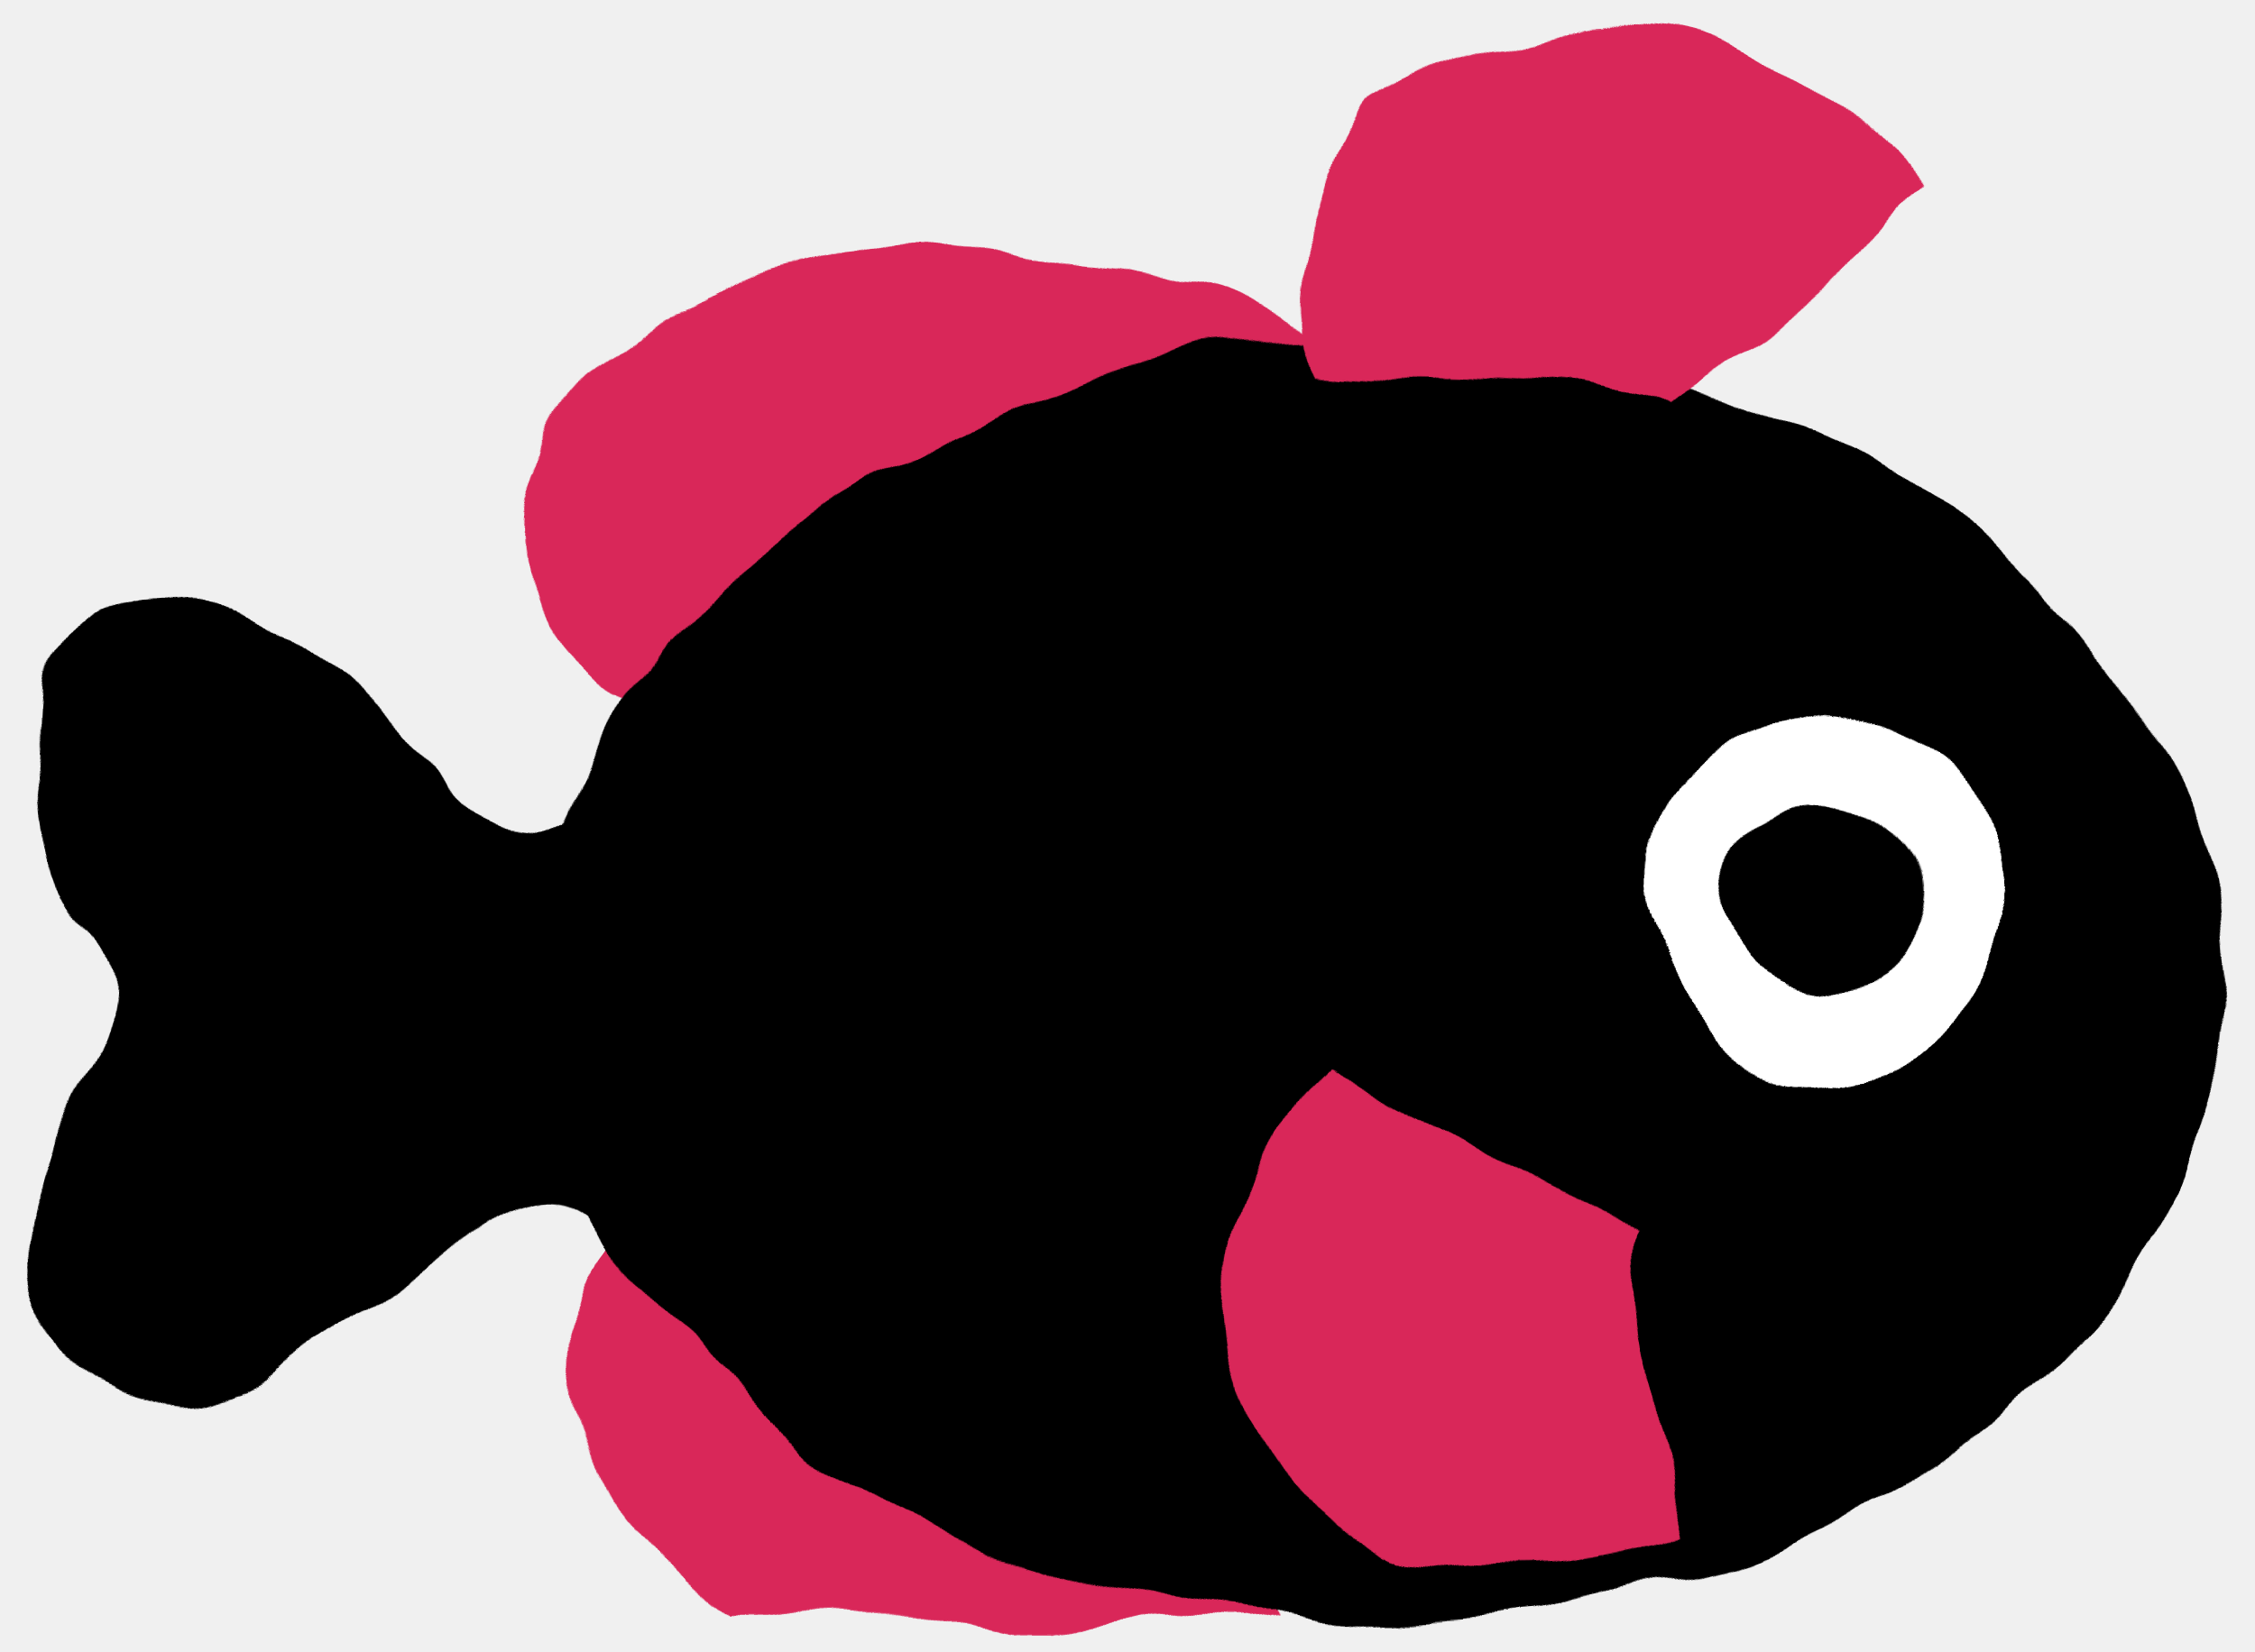
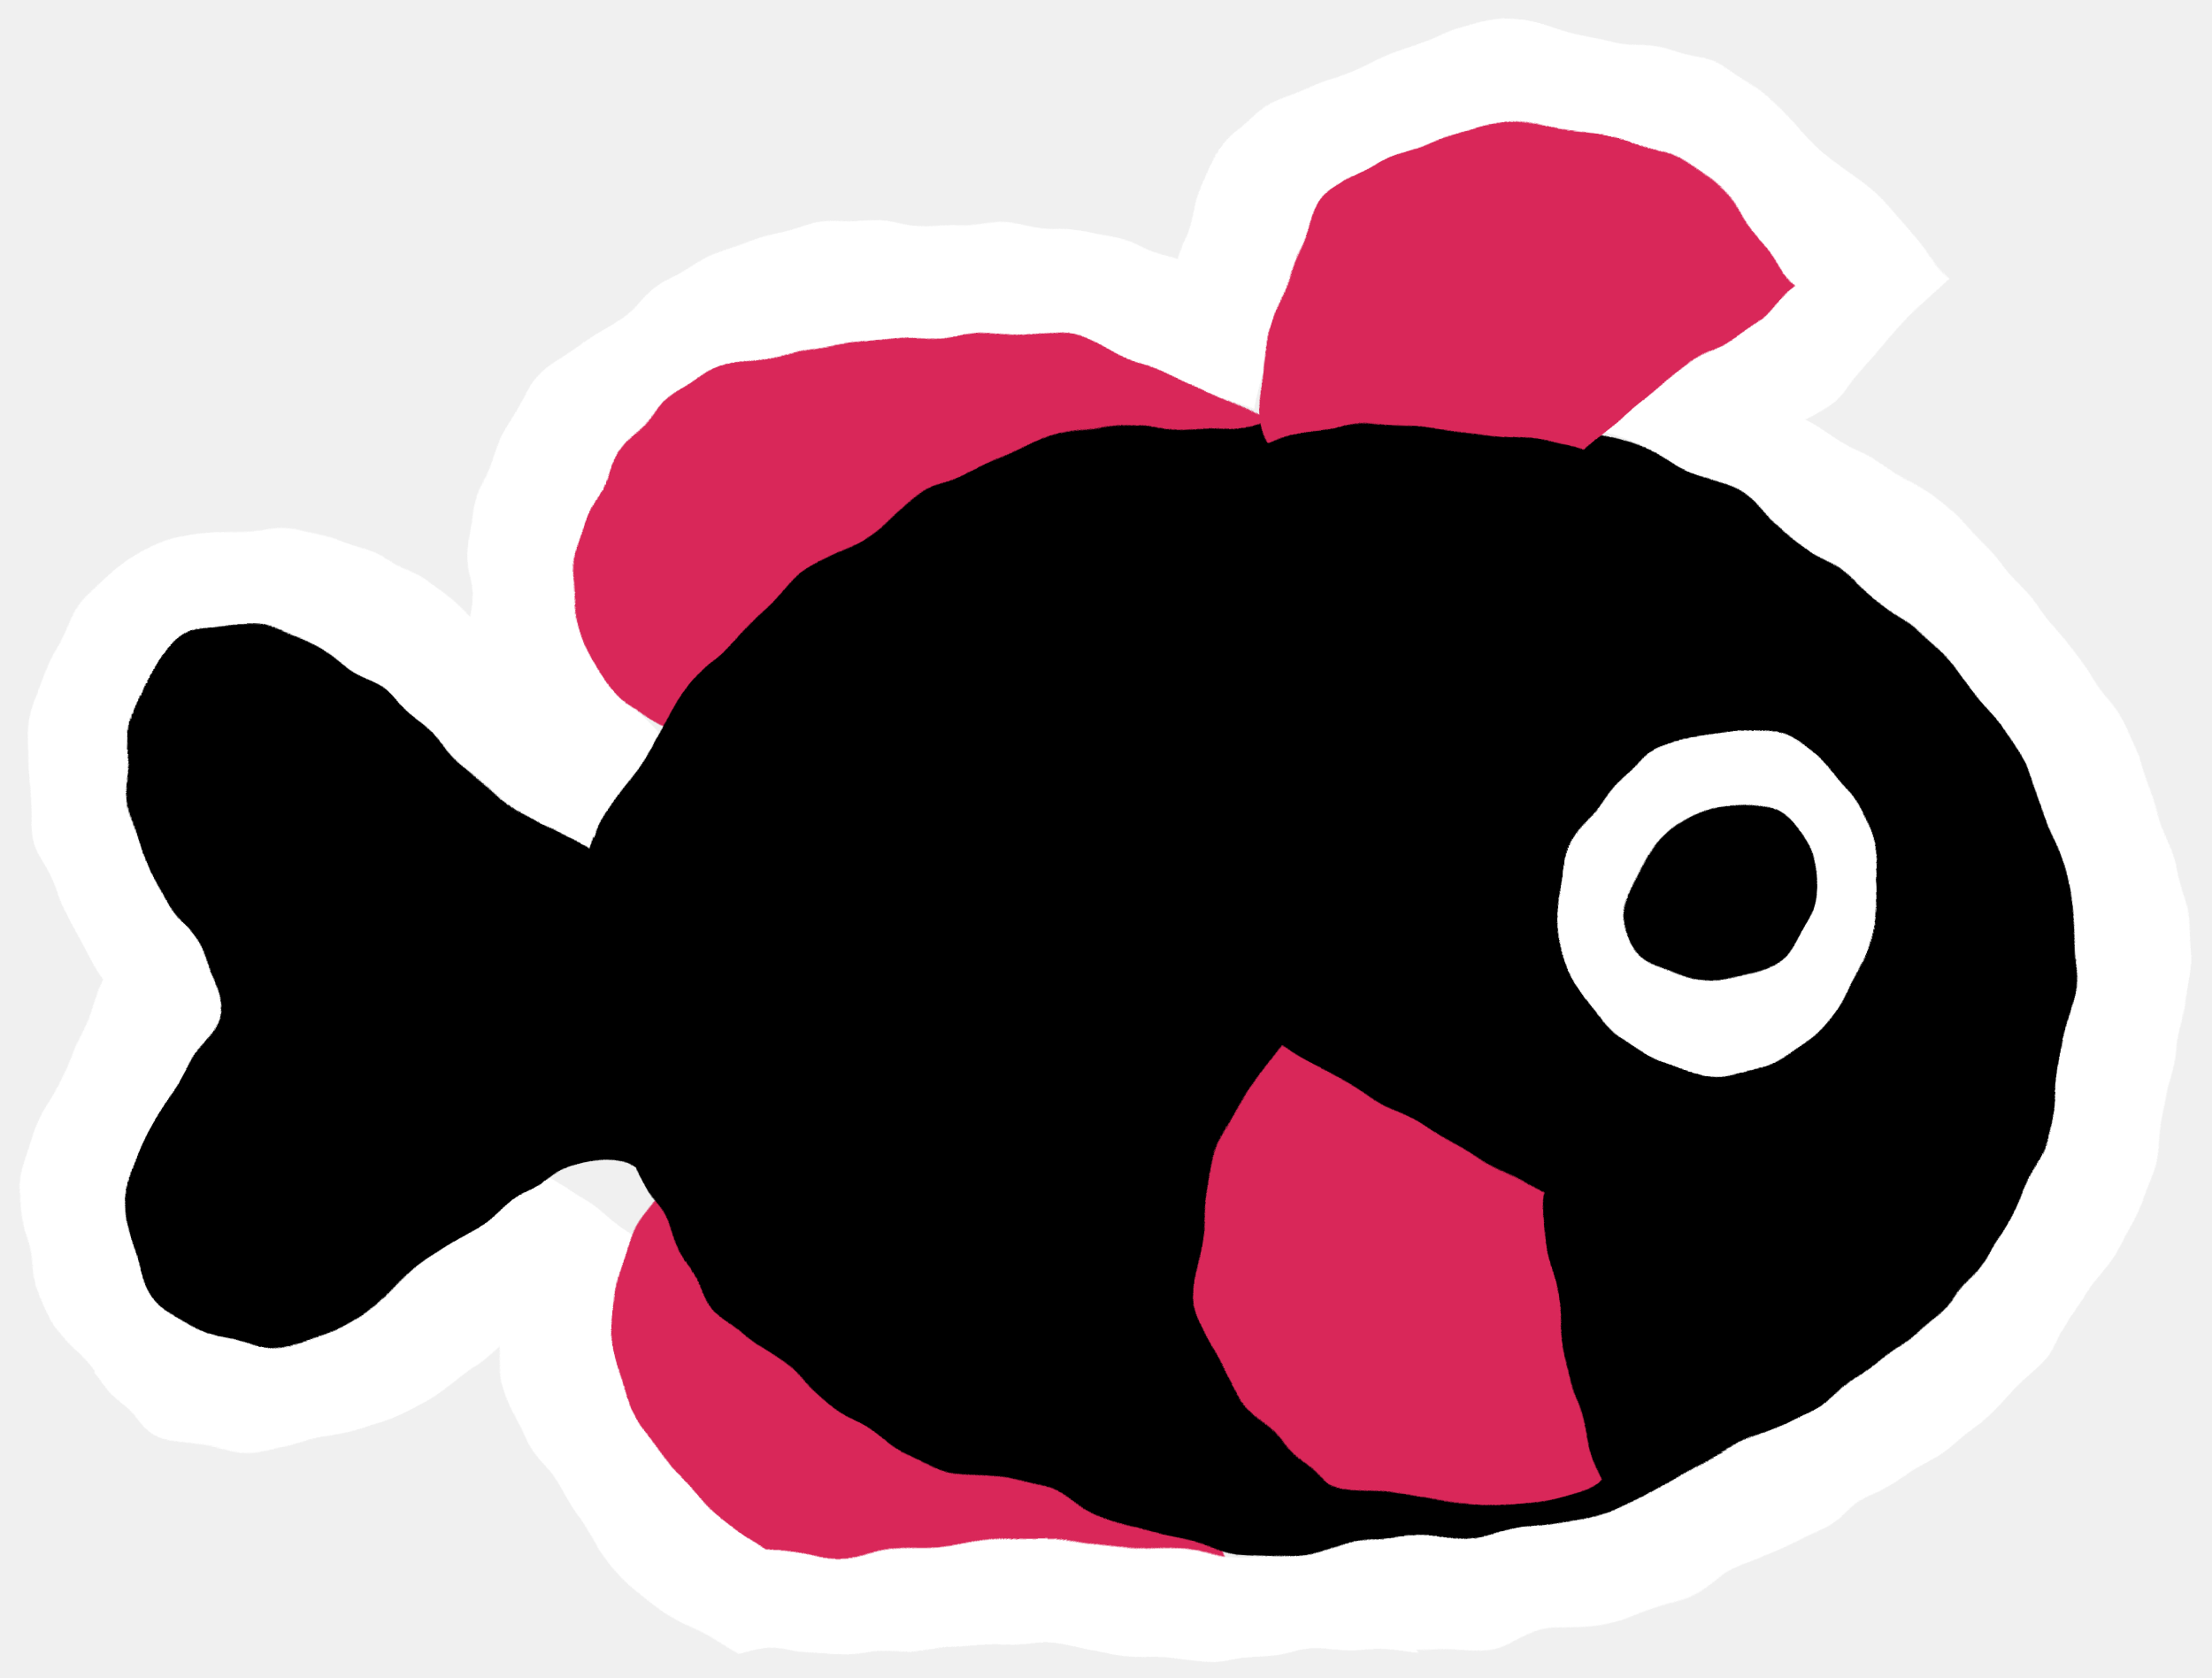
- <svg xmlns="http://www.w3.org/2000/svg" width="363" height="266" viewBox="0 0 363 266" fill="none">
+ <svg xmlns="http://www.w3.org/2000/svg" width="401" height="304" viewBox="0 0 401 304" fill="none">
  <g filter="url(#filter0_g_182_122)">
-     <path d="M118.885 261.481H204.808C186.054 227.649 140.242 166.328 107.02 191.697C73.798 217.066 101.088 248.79 118.885 261.481Z" fill="#D92759" />
-     <path d="M117.794 46.326C154.827 34.406 195.61 47.391 211.372 55.373C185.157 75.417 127.45 115.079 106.345 113.376C79.964 111.248 71.502 61.226 117.794 46.326Z" fill="#D92759" />
-     <path fill-rule="evenodd" clip-rule="evenodd" d="M222.193 55.334C158.995 55.334 105.9 88.225 90.891 132.725C85.558 133.009 77.766 131.855 73.071 125.846C65.696 116.406 43.965 95.381 28.046 95.381C17.178 95.381 6.31 94.523 5.921 115.119C5.663 123.414 7.086 141.808 14.849 149.017C22.611 156.225 18.084 167.053 14.849 171.566C7.536 182.201 -3.249 206.553 12.115 218.881C27.48 231.209 47.429 221.049 55.483 214.429L78.096 196.623C81.316 193.359 88.581 188.966 94.817 193.727C113.776 233.258 163.65 261.483 222.193 261.483C297.052 261.483 357.737 215.335 357.737 158.409C357.737 101.483 297.052 55.334 222.193 55.334ZM296.413 121.666C309.136 121.666 319.45 132.692 319.45 146.294C319.45 159.895 309.136 170.922 296.413 170.922C283.69 170.922 273.377 159.895 273.377 146.294C273.377 132.692 283.69 121.667 296.413 121.666Z" fill="black" />
-     <path d="M214.589 171.192L262.197 196.623C259.244 204.506 266.766 232.951 271.826 247.77C262.257 255.78 225.935 253.726 221.219 250.093C181.31 219.343 200.17 184.68 214.589 171.192Z" fill="#D92759" />
-     <path d="M308.475 30.298L268.724 64.804C260.912 60.254 228.098 59.484 210.712 60.065C204.448 49.787 215.93 19.043 221.079 15.909C264.647 -10.614 297.496 14.45 308.475 30.298Z" fill="#D92759" />
-     <path d="M322.293 143.834C322.293 160.514 309.37 174.035 293.43 174.035C277.49 174.035 264.568 160.514 264.568 143.834C264.568 127.154 277.49 113.633 293.43 113.633C309.37 113.633 322.293 127.154 322.293 143.834Z" fill="white" />
-     <path d="M322.293 143.834C322.293 160.514 309.37 174.035 293.43 174.035C277.49 174.035 264.568 160.514 264.568 143.834C264.568 127.154 277.49 113.633 293.43 113.633C309.37 113.633 322.293 127.154 322.293 143.834Z" fill="white" />
-     <path d="M322.293 143.834C322.293 160.514 309.37 174.035 293.43 174.035C277.49 174.035 264.568 160.514 264.568 143.834C264.568 127.154 277.49 113.633 293.43 113.633C309.37 113.633 322.293 127.154 322.293 143.834Z" fill="white" />
-     <path d="M322.293 143.834C322.293 160.514 309.37 174.035 293.43 174.035C277.49 174.035 264.568 160.514 264.568 143.834C264.568 127.154 277.49 113.633 293.43 113.633C309.37 113.633 322.293 127.154 322.293 143.834Z" fill="white" />
-     <path d="M310.14 143.383C310.14 151.847 302.659 158.709 293.43 158.709C284.202 158.709 276.72 151.847 276.72 143.383C276.72 134.919 284.202 128.057 293.43 128.057C302.659 128.057 310.14 134.919 310.14 143.383Z" fill="black" />
+     <path d="M137.861 280.482H223.784C205.03 246.65 159.218 185.328 125.996 210.697C92.774 236.066 120.064 267.791 137.861 280.482Z" fill="#D92759" />
+     <path d="M136.77 65.327C173.804 53.407 214.586 66.391 230.348 74.373C204.133 94.417 146.426 134.079 125.321 132.376C98.94 130.248 90.478 80.227 136.77 65.327Z" fill="#D92759" />
+     <path fill-rule="evenodd" clip-rule="evenodd" d="M241.169 74.335C177.971 74.335 124.876 107.226 109.868 151.725C104.534 152.009 96.742 150.856 92.047 144.846C84.672 135.406 62.941 114.382 47.022 114.381C36.154 114.381 25.286 113.523 24.898 134.119C24.639 142.415 26.062 160.809 33.825 168.017C41.587 175.226 37.06 186.053 33.825 190.566C26.512 201.201 15.727 225.554 31.091 237.881C46.456 250.209 66.405 240.05 74.459 233.429L97.072 215.623C100.292 212.36 107.558 207.966 113.793 212.728C132.752 252.259 182.626 280.483 241.169 280.483C316.028 280.483 376.713 234.336 376.714 177.409C376.714 120.483 316.028 74.335 241.169 74.335ZM315.389 140.667C328.112 140.667 338.426 151.693 338.426 165.294C338.426 178.896 328.112 189.922 315.389 189.922C302.666 189.922 292.353 178.896 292.353 165.294C292.353 151.693 302.667 140.667 315.389 140.667Z" fill="black" />
+     <path d="M233.565 190.193L281.173 215.623C278.22 223.507 285.742 251.951 290.802 266.77C281.233 274.78 244.911 272.727 240.195 269.093C200.286 238.343 219.146 203.68 233.565 190.193Z" fill="#D92759" />
+     <path d="M327.451 49.298L287.7 83.805C279.888 79.254 247.074 78.484 229.688 79.065C223.424 68.787 234.906 38.043 240.055 34.909C283.623 8.386 316.472 33.451 327.451 49.298Z" fill="#D92759" />
+     <path d="M341.269 162.834C341.269 179.514 328.347 193.036 312.406 193.036C296.466 193.036 283.544 179.514 283.544 162.834C283.544 146.155 296.466 132.633 312.406 132.633C328.347 132.633 341.269 146.155 341.269 162.834Z" fill="white" />
+     <path d="M341.269 162.834C341.269 179.514 328.347 193.036 312.406 193.036C296.466 193.036 283.544 179.514 283.544 162.834C283.544 146.155 296.466 132.633 312.406 132.633C328.347 132.633 341.269 146.155 341.269 162.834Z" fill="white" />
+     <path d="M341.269 162.834C341.269 179.514 328.347 193.036 312.406 193.036C296.466 193.036 283.544 179.514 283.544 162.834C283.544 146.155 296.466 132.633 312.406 132.633C328.347 132.633 341.269 146.155 341.269 162.834Z" fill="white" />
+     <path d="M341.269 162.834C341.269 179.514 328.347 193.036 312.406 193.036C296.466 193.036 283.544 179.514 283.544 162.834C283.544 146.155 296.466 132.633 312.406 132.633C328.347 132.633 341.269 146.155 341.269 162.834Z" fill="white" />
+     <path d="M329.116 162.384C329.116 170.848 321.635 177.71 312.406 177.71C303.178 177.71 295.697 170.848 295.697 162.384C295.697 153.919 303.178 147.058 312.406 147.058C321.635 147.058 329.116 153.919 329.116 162.384Z" fill="black" />
+     <path d="M236.243 26.117C259.896 12.104 281.473 11.458 298.936 17.188C316.234 22.864 328.786 34.542 335.26 43.888L340.11 50.889L333.678 56.472L309.051 77.85C321.442 82.935 332.794 89.38 342.764 96.963C369.098 116.988 386.214 145.342 386.214 177.41L386.201 178.91C385.676 210.361 368.686 238.142 342.763 257.855C316.437 277.875 280.487 289.983 241.17 289.983C240.75 289.983 240.329 289.981 239.91 289.978L239.912 289.982H134.821L132.345 288.216C122.675 281.321 109.763 268.877 103.933 253.762C100.939 246 99.68 237.153 102.166 228.023C102.752 225.87 103.533 223.759 104.506 221.695C104.235 221.913 104.007 222.12 103.834 222.296L103.417 222.719L102.949 223.087L80.366 240.87C75.435 244.892 67.195 249.815 57.653 252.017C47.825 254.285 35.744 253.795 25.146 245.292V245.291C13.565 235.998 12.611 222.47 14.619 211.828C16.623 201.205 21.836 191.235 25.997 185.183L26.049 185.107L26.103 185.032C27.041 183.723 28.223 181.321 28.535 179.025C28.803 177.049 28.404 175.948 27.361 174.979L26.788 174.428C20.976 168.648 18.354 159.991 17.034 153.321C15.578 145.965 15.254 138.562 15.402 133.823C15.643 122.152 18.969 113.056 27.311 108.282C31.023 106.158 34.921 105.415 38.14 105.111C41.267 104.815 44.606 104.881 47.022 104.881C52.975 104.882 58.787 106.808 63.864 109.257C69.025 111.748 74.032 115.074 78.541 118.551C87.508 125.468 95.353 133.645 99.534 138.998C100.434 140.15 101.746 141.012 103.561 141.581C103.569 141.583 103.577 141.585 103.585 141.588C104.622 139.17 105.76 136.794 106.993 134.462C98.42 126.952 94.004 114.888 94.297 103.399C94.78 84.444 107.152 64.88 133.859 56.284C154.25 49.721 175.323 50.102 193.073 53.012C202.92 54.627 211.943 57.053 219.521 59.65C220.048 56.925 220.721 54.222 221.471 51.648C222.97 46.51 224.88 41.538 226.847 37.513C227.826 35.511 228.899 33.579 230.035 31.919C230.978 30.54 232.66 28.289 235.115 26.795L236.243 26.117Z" stroke="white" stroke-width="19" />
  </g>
  <defs>
-     <filter id="filter0_g_182_122" x="-1.23978e-05" y="4.86374e-05" width="362.038" height="265.783" filterUnits="userSpaceOnUse" color-interpolation-filters="sRGB">
+     <filter id="filter0_g_182_122" x="1.81198e-05" y="-7.34329e-05" width="400.014" height="303.783" filterUnits="userSpaceOnUse" color-interpolation-filters="sRGB">
      <feFlood flood-opacity="0" result="BackgroundImageFix" />
      <feBlend mode="normal" in="SourceGraphic" in2="BackgroundImageFix" result="shape" />
      <feTurbulence type="fractalNoise" baseFrequency="0.029 0.029" numOctaves="3" seed="2651" />
      <feDisplacementMap in="shape" scale="8.6" xChannelSelector="R" yChannelSelector="G" result="displacedImage" width="100%" height="100%" />
      <feMerge result="effect1_texture_182_122">
        <feMergeNode in="displacedImage" />
      </feMerge>
    </filter>
  </defs>
</svg>
